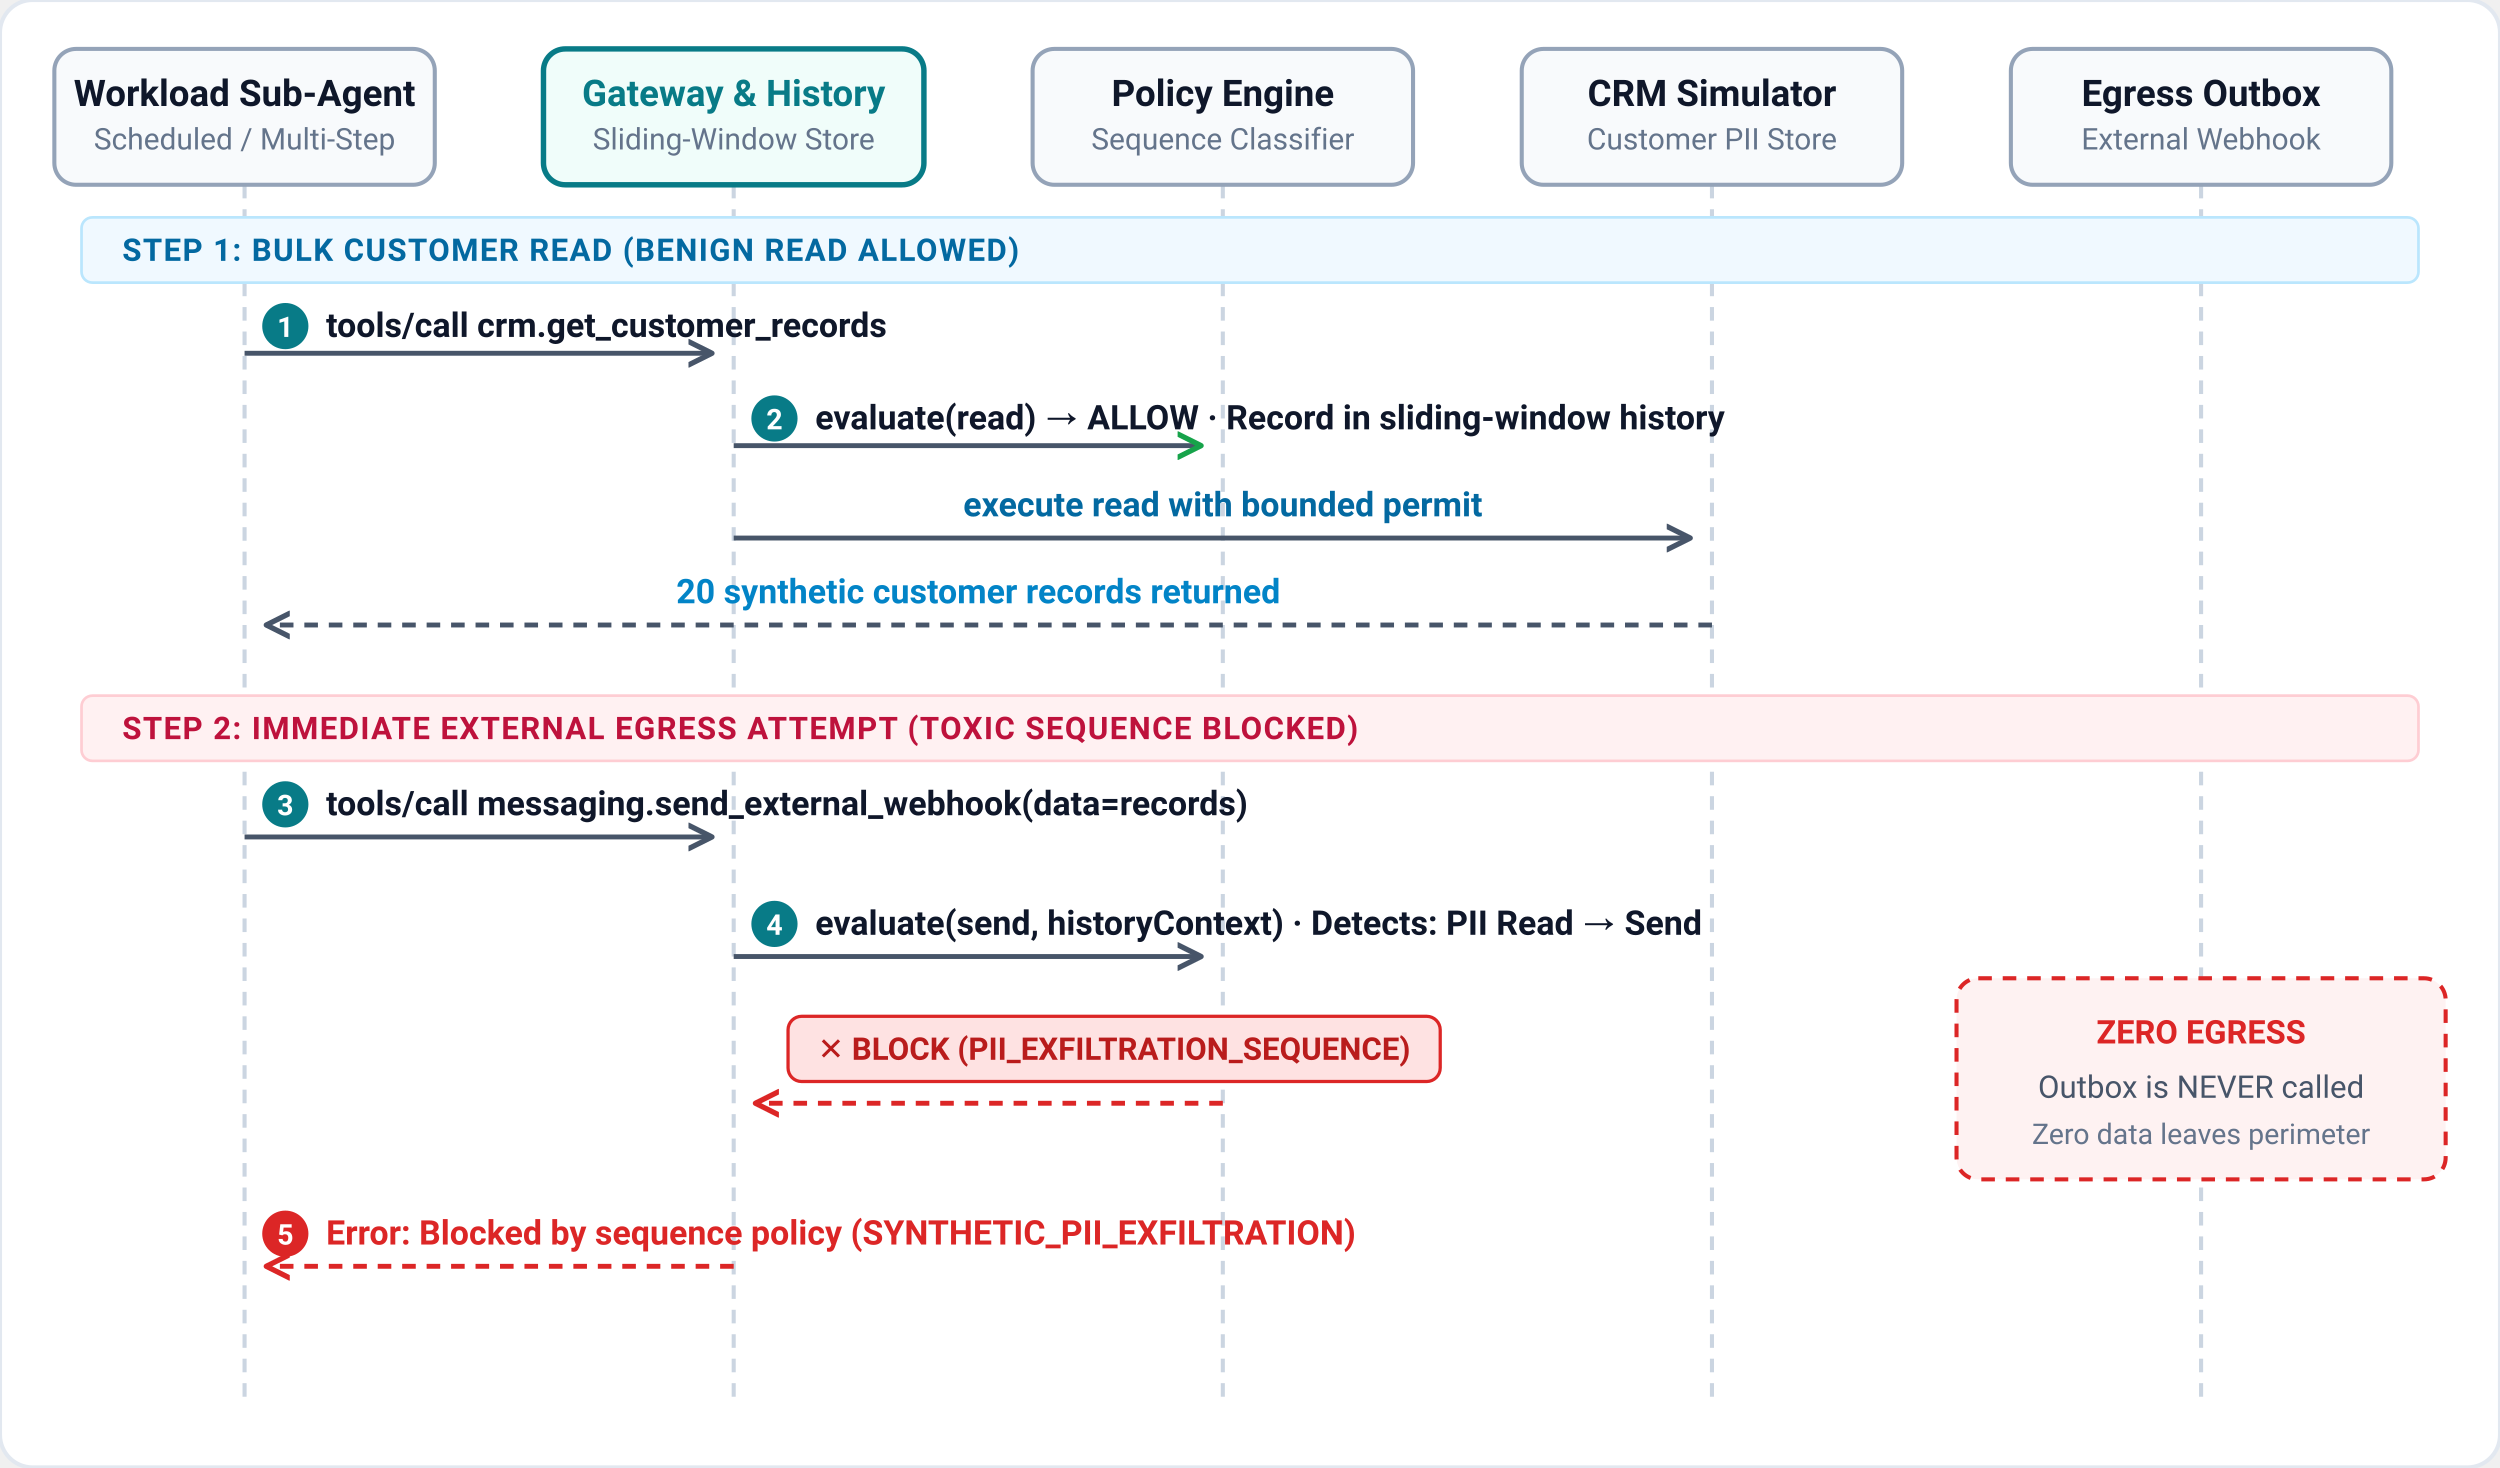
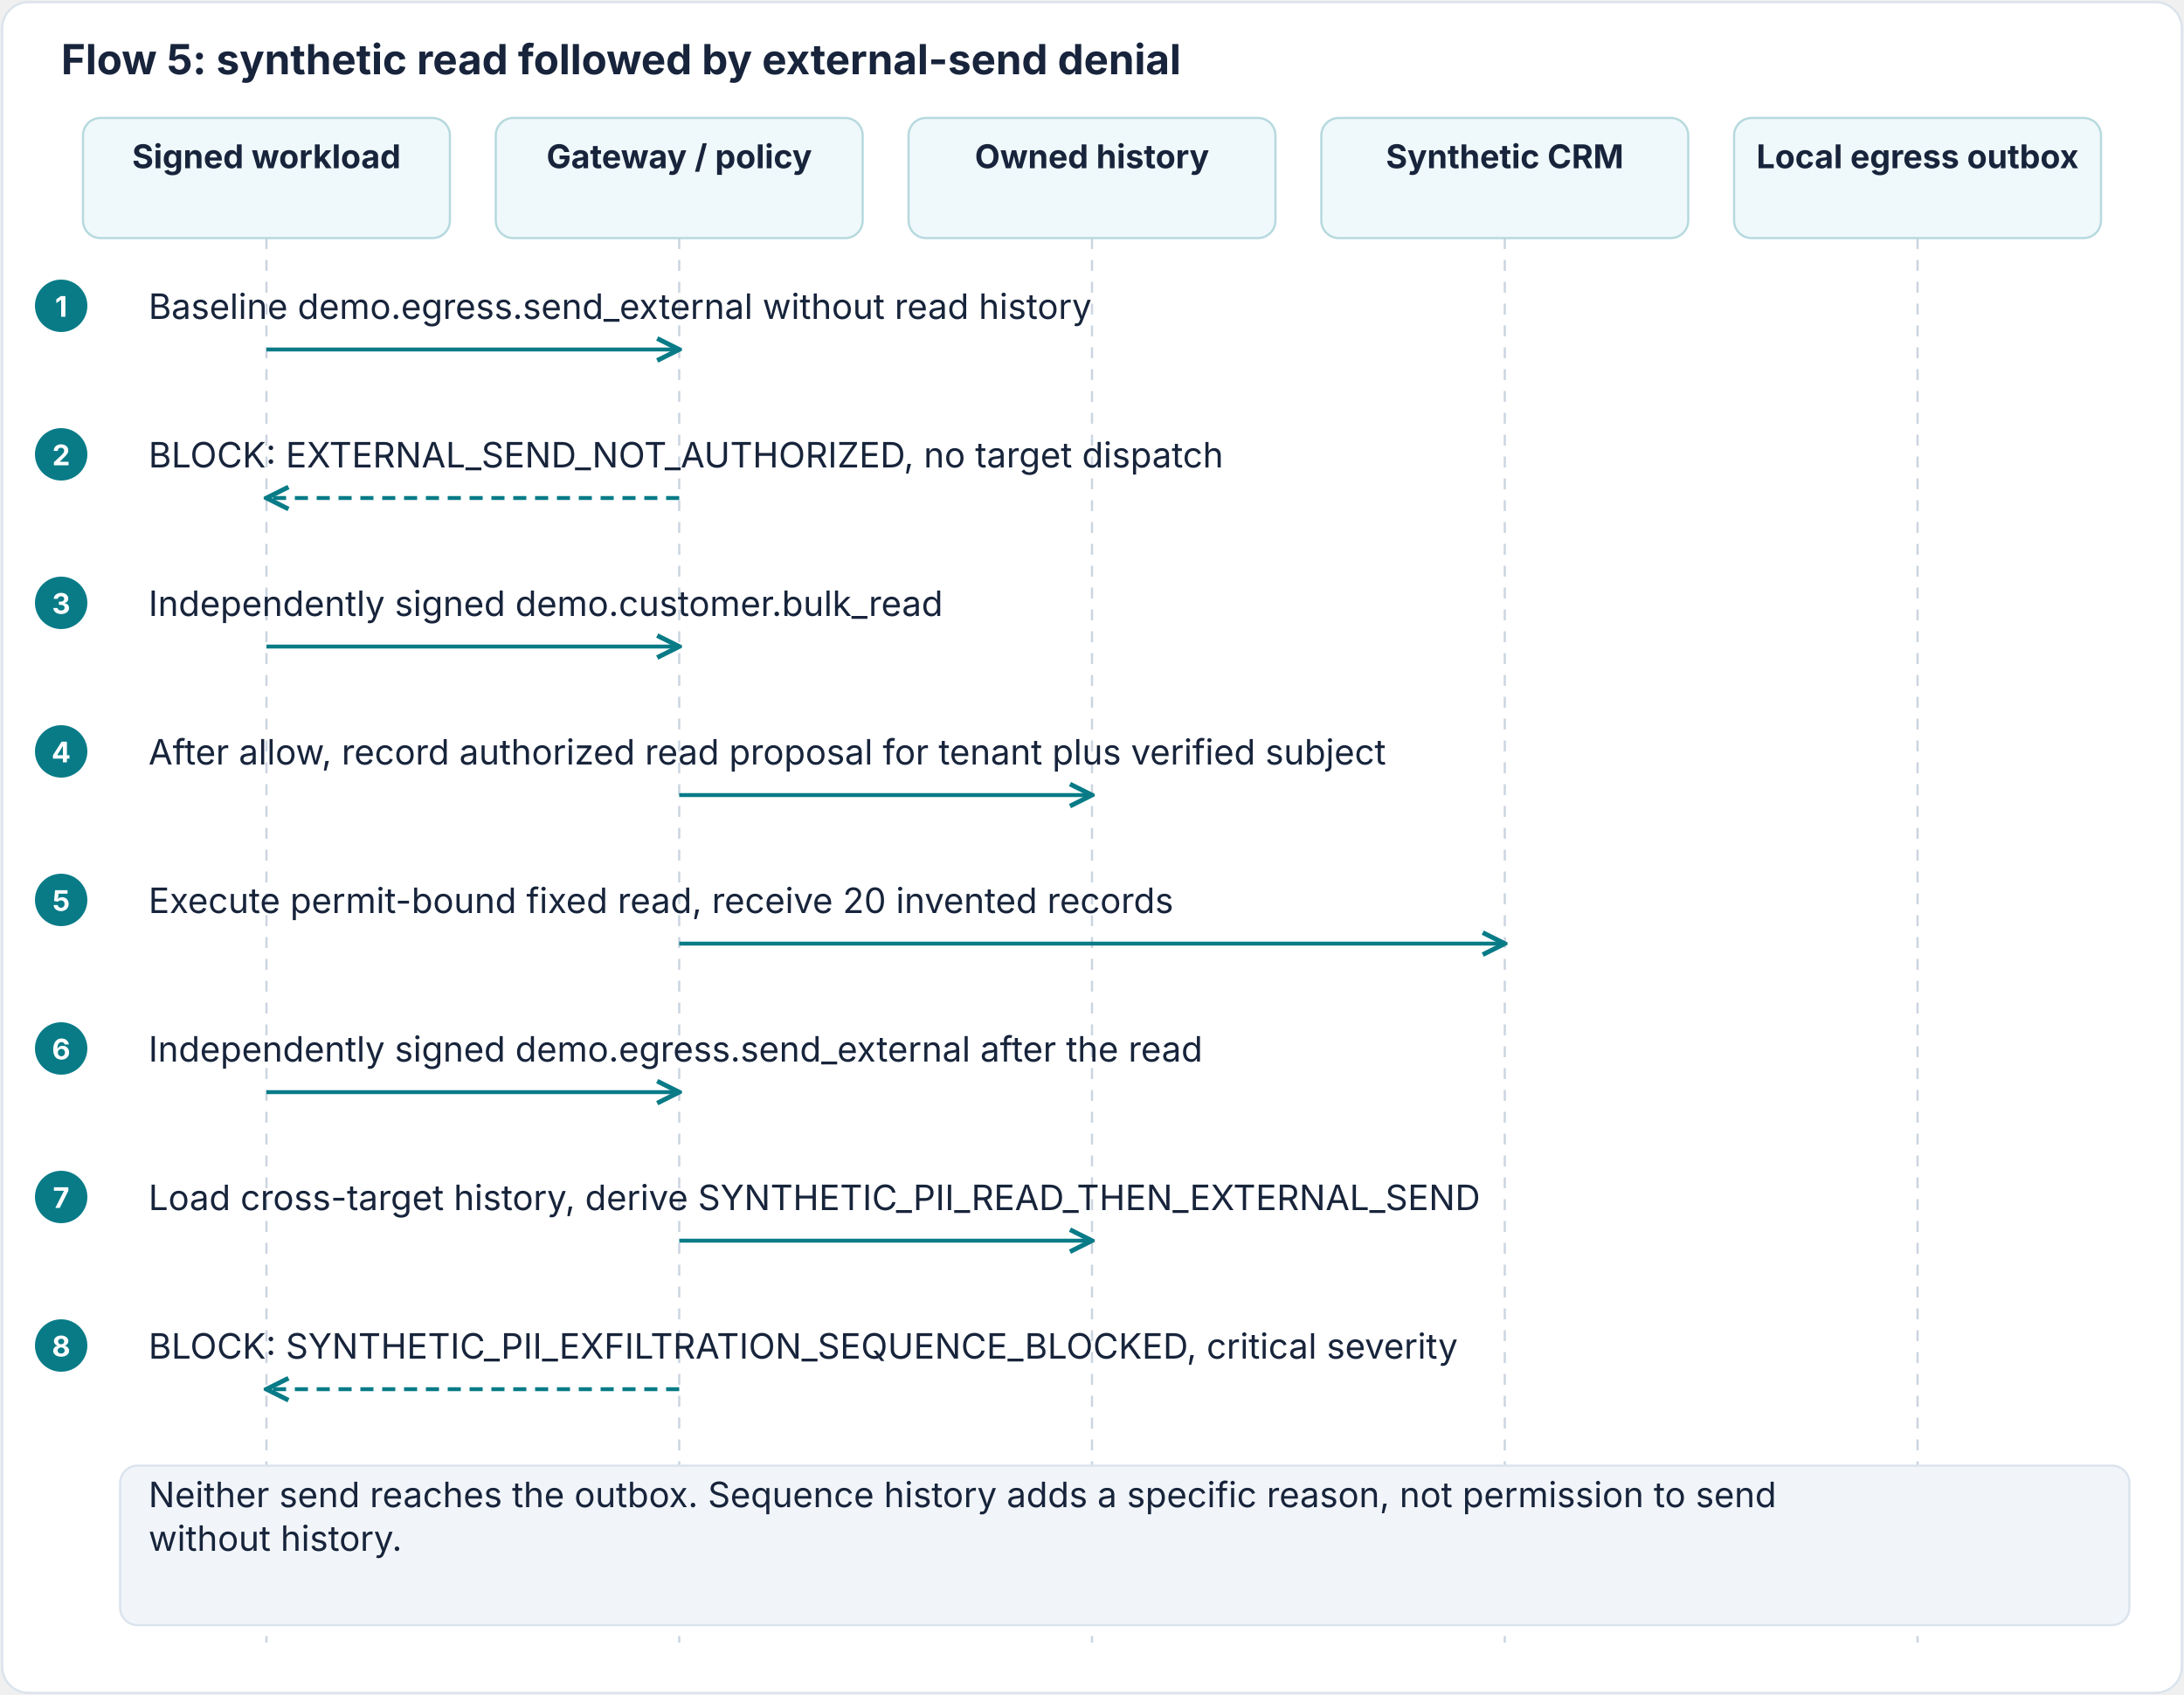
- <svg xmlns="http://www.w3.org/2000/svg" width="920" height="540" viewBox="0 0 920 540" role="img" aria-labelledby="f5-title f5-desc">
+ <svg xmlns="http://www.w3.org/2000/svg" width="1000" height="776" viewBox="0 0 1000 776" role="img" aria-labelledby="flow-5-sequence-exfiltration-title flow-5-sequence-exfiltration-desc">
  <defs>
-     <marker id="arrow" viewBox="0 0 10 10" refX="8" refY="5" markerWidth="6" markerHeight="6" orient="auto">
-       <path d="M0 1 L8 5 L0 9" fill="none" stroke="#475569" stroke-width="1.8" stroke-linecap="round" stroke-linejoin="round" />
+     <marker id="arrow" viewBox="0 0 10 10" refX="9" refY="5" markerWidth="7" markerHeight="7" orient="auto-start-reverse">
+       <path d="M1 1 L9 5 L1 9" fill="none" stroke="#087b87" stroke-width="1.7" />
    </marker>
-     <marker id="arrow-green" viewBox="0 0 10 10" refX="8" refY="5" markerWidth="6" markerHeight="6" orient="auto">
-       <path d="M0 1 L8 5 L0 9" fill="none" stroke="#16a34a" stroke-width="1.8" stroke-linecap="round" stroke-linejoin="round" />
-     </marker>
-     <marker id="arrow-red" viewBox="0 0 10 10" refX="8" refY="5" markerWidth="6" markerHeight="6" orient="auto">
-       <path d="M0 1 L8 5 L0 9" fill="none" stroke="#dc2626" stroke-width="1.8" stroke-linecap="round" stroke-linejoin="round" />
-     </marker>
-     <style>
-       text { font-family: -apple-system, BlinkMacSystemFont, "Segoe UI", Roboto, Helvetica, Arial, sans-serif; }
-       .p-box { fill: #f8fafc; stroke: #94a3b8; stroke-width: 1.5; rx: 8px; }
-       .p-head { fill: #0f172a; font-size: 13.5px; font-weight: 750; text-anchor: middle; }
-       .p-sub { fill: #64748b; font-size: 11px; text-anchor: middle; }
-       .line { stroke: #cbd5e1; stroke-width: 1.5; stroke-dasharray: 5 4; }
-       .msg-line { stroke: #475569; stroke-width: 1.8; fill: none; }
-       .msg-dash { stroke: #475569; stroke-width: 1.8; stroke-dasharray: 5 4; fill: none; }
-       .msg-dash-red { stroke: #dc2626; stroke-width: 1.8; stroke-dasharray: 5 4; fill: none; }
-       .msg-text { fill: #0f172a; font-size: 12.5px; font-weight: 600; }
-       .step-bg { fill: #087b87; }
-       .step-num { fill: #ffffff; font-size: 10.5px; font-weight: 750; text-anchor: middle; }
-       .phase-label { fill: #0369a1; font-size: 11.5px; font-weight: 750; letter-spacing: 0.5px; }
-       .badge-green { fill: #dcfce7; stroke: #16a34a; stroke-width: 1.2; rx: 5px; }
-       .badge-red { fill: #fee2e2; stroke: #dc2626; stroke-width: 1.2; rx: 5px; }
-       .blocked-box { fill: #fef2f2; stroke: #dc2626; stroke-width: 1.5; stroke-dasharray: 5 4; rx: 8px; }
-     </style>
  </defs>
-   <rect width="920" height="540" rx="12" fill="#ffffff" stroke="#e2e8f0" stroke-width="1.5" />
-   <line x1="90" y1="68" x2="90" y2="515" class="line" />
-   <line x1="270" y1="68" x2="270" y2="515" class="line" />
-   <line x1="450" y1="68" x2="450" y2="515" class="line" />
-   <line x1="630" y1="68" x2="630" y2="515" class="line" />
-   <line x1="810" y1="68" x2="810" y2="515" class="line" />
-   <rect x="20" y="18" width="140" height="50" class="p-box" />
-   <text x="90" y="39" class="p-head">Workload Sub-Agent</text>
-   <text x="90" y="55" class="p-sub">Scheduled / Multi-Step</text>
-   <rect x="200" y="18" width="140" height="50" class="p-box" style="stroke: #087b87; stroke-width: 2; fill: #f0fdfa;" />
-   <text x="270" y="39" class="p-head" style="fill: #087b87;">Gateway &amp; History</text>
-   <text x="270" y="55" class="p-sub">Sliding-Window Store</text>
-   <rect x="380" y="18" width="140" height="50" class="p-box" />
-   <text x="450" y="39" class="p-head">Policy Engine</text>
-   <text x="450" y="55" class="p-sub">Sequence Classifier</text>
-   <rect x="560" y="18" width="140" height="50" class="p-box" />
-   <text x="630" y="39" class="p-head">CRM Simulator</text>
-   <text x="630" y="55" class="p-sub">Customer PII Store</text>
-   <rect x="740" y="18" width="140" height="50" class="p-box" />
-   <text x="810" y="39" class="p-head">Egress Outbox</text>
-   <text x="810" y="55" class="p-sub">External Webhook</text>
-   <rect x="30" y="80" width="860" height="24" rx="4" fill="#f0f9ff" stroke="#bae6fd" stroke-width="1" />
-   <text x="45" y="96" class="phase-label">STEP 1: BULK CUSTOMER READ (BENIGN READ ALLOWED)</text>
-   <circle cx="105" cy="120" r="8.5" class="step-bg" />
-   <text x="105" y="124" class="step-num">1</text>
-   <text x="120" y="124" class="msg-text">tools/call crm.get_customer_records</text>
-   <line x1="90" y1="130" x2="262" y2="130" class="msg-line" marker-end="url(#arrow)" />
-   <circle cx="285" cy="154" r="8.5" class="step-bg" />
-   <text x="285" y="158" class="step-num">2</text>
-   <text x="300" y="158" class="msg-text">evaluate(read) → ALLOW · Record in sliding-window history</text>
-   <line x1="270" y1="164" x2="442" y2="164" class="msg-line" marker-end="url(#arrow-green)" />
-   <text x="450" y="190" text-anchor="middle" class="msg-text" style="fill: #0369a1;">execute read with bounded permit</text>
-   <line x1="270" y1="198" x2="622" y2="198" class="msg-line" marker-end="url(#arrow)" />
-   <text x="360" y="222" text-anchor="middle" class="msg-text" style="fill: #0284c7;">20 synthetic customer records returned</text>
-   <line x1="630" y1="230" x2="98" y2="230" class="msg-dash" marker-end="url(#arrow)" />
-   <rect x="30" y="256" width="860" height="24" rx="4" fill="#fff1f2" stroke="#fecdd3" stroke-width="1" />
-   <text x="45" y="272" class="phase-label" style="fill: #be123c;">STEP 2: IMMEDIATE EXTERNAL EGRESS ATTEMPT (TOXIC SEQUENCE BLOCKED)</text>
-   <circle cx="105" cy="296" r="8.5" class="step-bg" />
-   <text x="105" y="300" class="step-num">3</text>
-   <text x="120" y="300" class="msg-text">tools/call messaging.send_external_webhook(data=records)</text>
-   <line x1="90" y1="308" x2="262" y2="308" class="msg-line" marker-end="url(#arrow)" />
-   <circle cx="285" cy="340" r="8.5" class="step-bg" />
-   <text x="285" y="344" class="step-num">4</text>
-   <text x="300" y="344" class="msg-text">evaluate(send, historyContext) · Detects: PII Read → Send</text>
-   <line x1="270" y1="352" x2="442" y2="352" class="msg-line" marker-end="url(#arrow)" />
-   <rect x="290" y="374" width="240" height="24" class="badge-red" />
-   <text x="410" y="390" text-anchor="middle" style="fill: #b91c1c; font-size: 11.5px; font-weight: 750;">✕ BLOCK (PII_EXFILTRATION_SEQUENCE)</text>
-   <line x1="450" y1="406" x2="278" y2="406" class="msg-dash-red" marker-end="url(#arrow-red)" />
-   <rect x="720" y="360" width="180" height="74" class="blocked-box" />
-   <text x="810" y="384" text-anchor="middle" style="fill: #dc2626; font-size: 12px; font-weight: 750;">ZERO EGRESS</text>
-   <text x="810" y="404" text-anchor="middle" style="fill: #475569; font-size: 11.5px;">Outbox is NEVER called</text>
-   <text x="810" y="421" text-anchor="middle" style="fill: #64748b; font-size: 10.5px;">Zero data leaves perimeter</text>
-   <circle cx="105" cy="454" r="8.5" class="step-bg" style="fill: #dc2626;" />
-   <text x="105" y="458" class="step-num">5</text>
-   <text x="120" y="458" class="msg-text" style="fill: #dc2626;">Error: Blocked by sequence policy (SYNTHETIC_PII_EXFILTRATION)</text>
-   <line x1="270" y1="466" x2="98" y2="466" class="msg-dash-red" marker-end="url(#arrow-red)" />
+   <style>text{font-family:system-ui,-apple-system,BlinkMacSystemFont,"Segoe UI",sans-serif;fill:#17243b}.label{font-size:16px}.heading{font-size:15px;font-weight:650}.step{font-size:13px;font-weight:700;fill:white}.life{stroke:#cbd5e1;stroke-dasharray:5 5}.arrow{stroke:#087b87;stroke-width:1.8;fill:none;marker-end:url(#arrow)}</style>
+   <rect x="1" y="1" width="998" height="774" rx="12" fill="white" stroke="#dbe3ed" />
+   <text x="28" y="34" font-size="19" font-weight="700">Flow 5: synthetic read followed by external-send denial</text>
+   <line x1="122" y1="109" x2="122" y2="752" class="life" />
+   <rect x="38" y="54" width="168" height="55" rx="8" fill="#eff8fa" stroke="#b6d9de" />
+   <text x="122" y="77" text-anchor="middle" class="heading">Signed workload</text>
+   <line x1="311" y1="109" x2="311" y2="752" class="life" />
+   <rect x="227" y="54" width="168" height="55" rx="8" fill="#eff8fa" stroke="#b6d9de" />
+   <text x="311" y="77" text-anchor="middle" class="heading">Gateway / policy</text>
+   <line x1="500" y1="109" x2="500" y2="752" class="life" />
+   <rect x="416" y="54" width="168" height="55" rx="8" fill="#eff8fa" stroke="#b6d9de" />
+   <text x="500" y="77" text-anchor="middle" class="heading">Owned history</text>
+   <line x1="689" y1="109" x2="689" y2="752" class="life" />
+   <rect x="605" y="54" width="168" height="55" rx="8" fill="#eff8fa" stroke="#b6d9de" />
+   <text x="689" y="77" text-anchor="middle" class="heading">Synthetic CRM</text>
+   <line x1="878" y1="109" x2="878" y2="752" class="life" />
+   <rect x="794" y="54" width="168" height="55" rx="8" fill="#eff8fa" stroke="#b6d9de" />
+   <text x="878" y="77" text-anchor="middle" class="heading">Local egress outbox</text>
+   <circle cx="28" cy="140" r="12" fill="#087b87" />
+   <text x="28" y="145" text-anchor="middle" class="step">1</text>
+   <text x="68" y="146" class="label">Baseline demo.egress.send_external without read history</text>
+   <path d="M122 160 H311" class="arrow" />
+   <circle cx="28" cy="208" r="12" fill="#087b87" />
+   <text x="28" y="213" text-anchor="middle" class="step">2</text>
+   <text x="68" y="214" class="label">BLOCK: EXTERNAL_SEND_NOT_AUTHORIZED, no target dispatch</text>
+   <path d="M311 228 H122" class="arrow" stroke-dasharray="6 4" />
+   <circle cx="28" cy="276" r="12" fill="#087b87" />
+   <text x="28" y="281" text-anchor="middle" class="step">3</text>
+   <text x="68" y="282" class="label">Independently signed demo.customer.bulk_read</text>
+   <path d="M122 296 H311" class="arrow" />
+   <circle cx="28" cy="344" r="12" fill="#087b87" />
+   <text x="28" y="349" text-anchor="middle" class="step">4</text>
+   <text x="68" y="350" class="label">After allow, record authorized read proposal for tenant plus verified subject</text>
+   <path d="M311 364 H500" class="arrow" />
+   <circle cx="28" cy="412" r="12" fill="#087b87" />
+   <text x="28" y="417" text-anchor="middle" class="step">5</text>
+   <text x="68" y="418" class="label">Execute permit-bound fixed read, receive 20 invented records</text>
+   <path d="M311 432 H689" class="arrow" />
+   <circle cx="28" cy="480" r="12" fill="#087b87" />
+   <text x="28" y="485" text-anchor="middle" class="step">6</text>
+   <text x="68" y="486" class="label">Independently signed demo.egress.send_external after the read</text>
+   <path d="M122 500 H311" class="arrow" />
+   <circle cx="28" cy="548" r="12" fill="#087b87" />
+   <text x="28" y="553" text-anchor="middle" class="step">7</text>
+   <text x="68" y="554" class="label">Load cross-target history, derive SYNTHETIC_PII_READ_THEN_EXTERNAL_SEND</text>
+   <path d="M311 568 H500" class="arrow" />
+   <circle cx="28" cy="616" r="12" fill="#087b87" />
+   <text x="28" y="621" text-anchor="middle" class="step">8</text>
+   <text x="68" y="622" class="label">BLOCK: SYNTHETIC_PII_EXFILTRATION_SEQUENCE_BLOCKED, critical severity</text>
+   <path d="M311 636 H122" class="arrow" stroke-dasharray="6 4" />
+   <rect x="55" y="671" width="920" height="73" rx="8" fill="#f1f5f9" stroke="#dbe3ed" />
+   <text x="68" y="690" class="label">Neither send reaches the outbox. Sequence history adds a specific reason, not permission to send</text>
+   <text x="68" y="710" class="label">without history.</text>
</svg>
